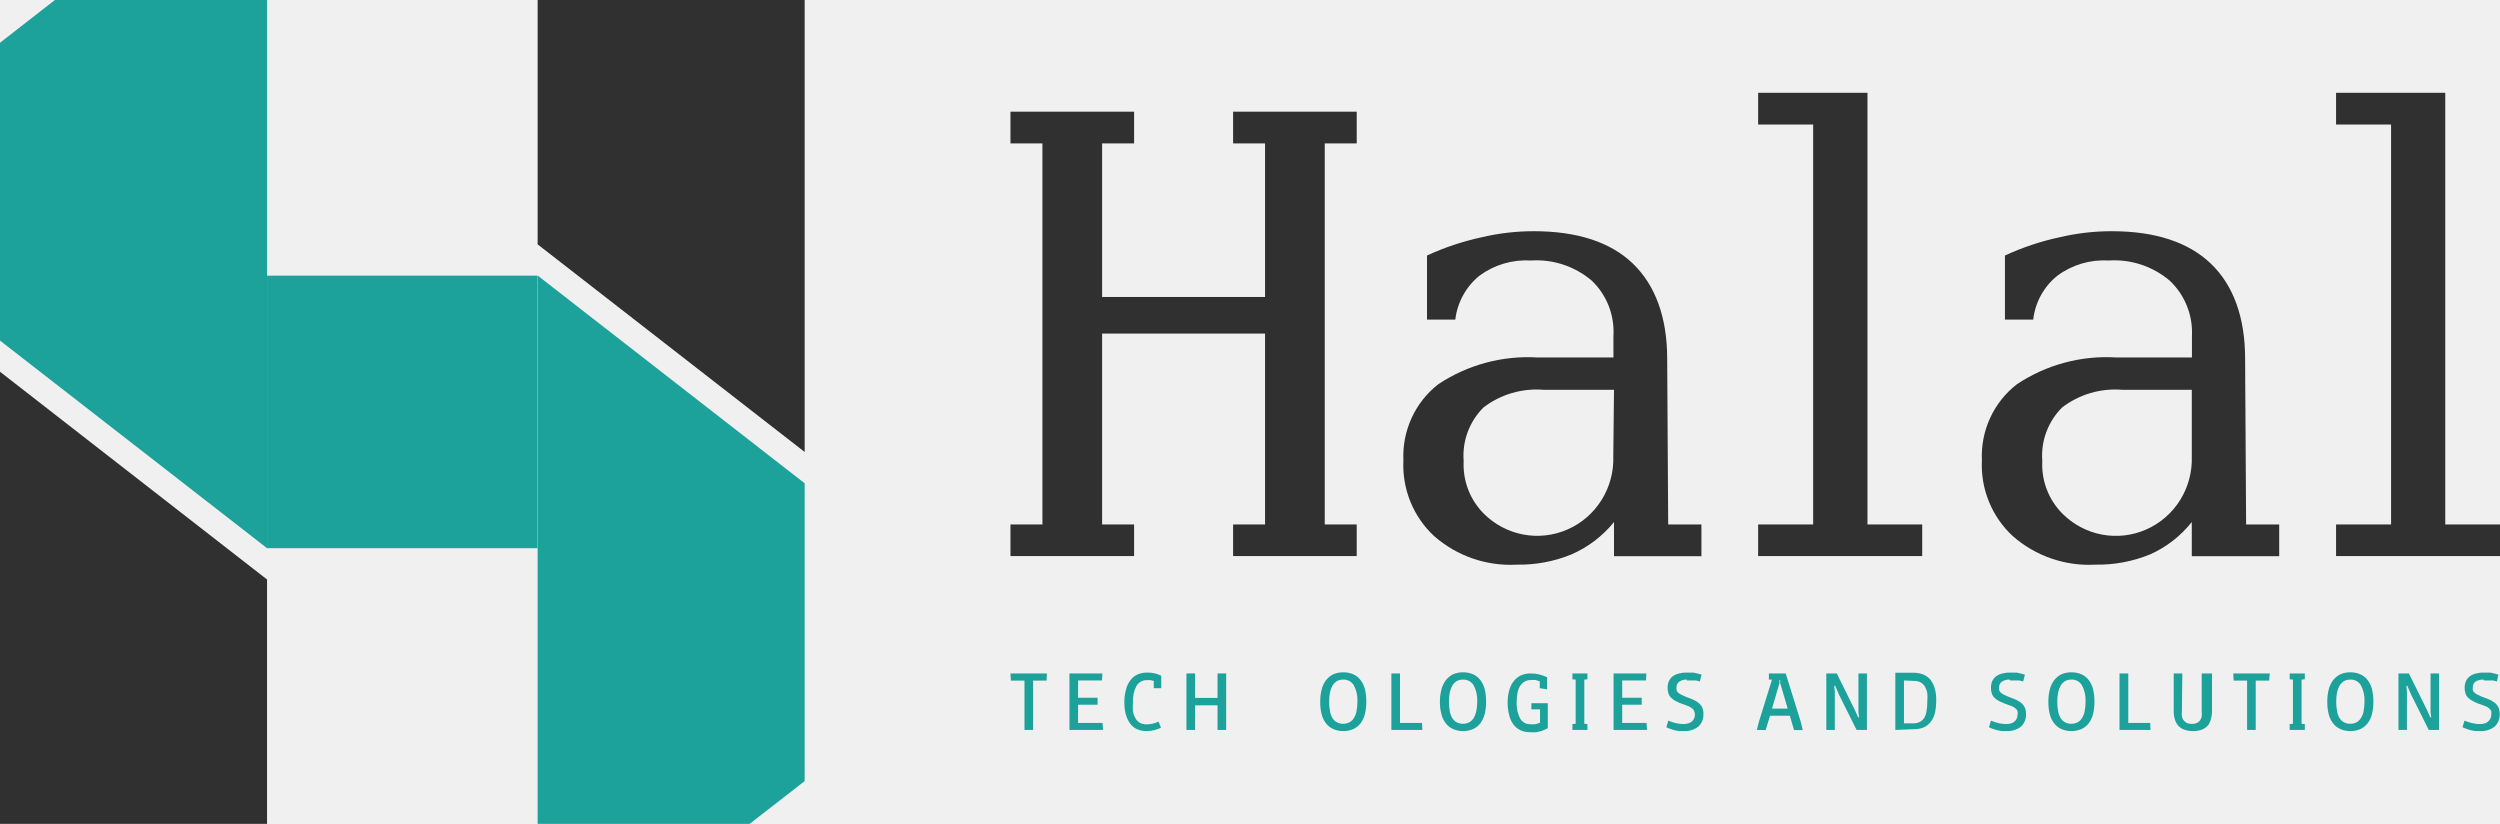
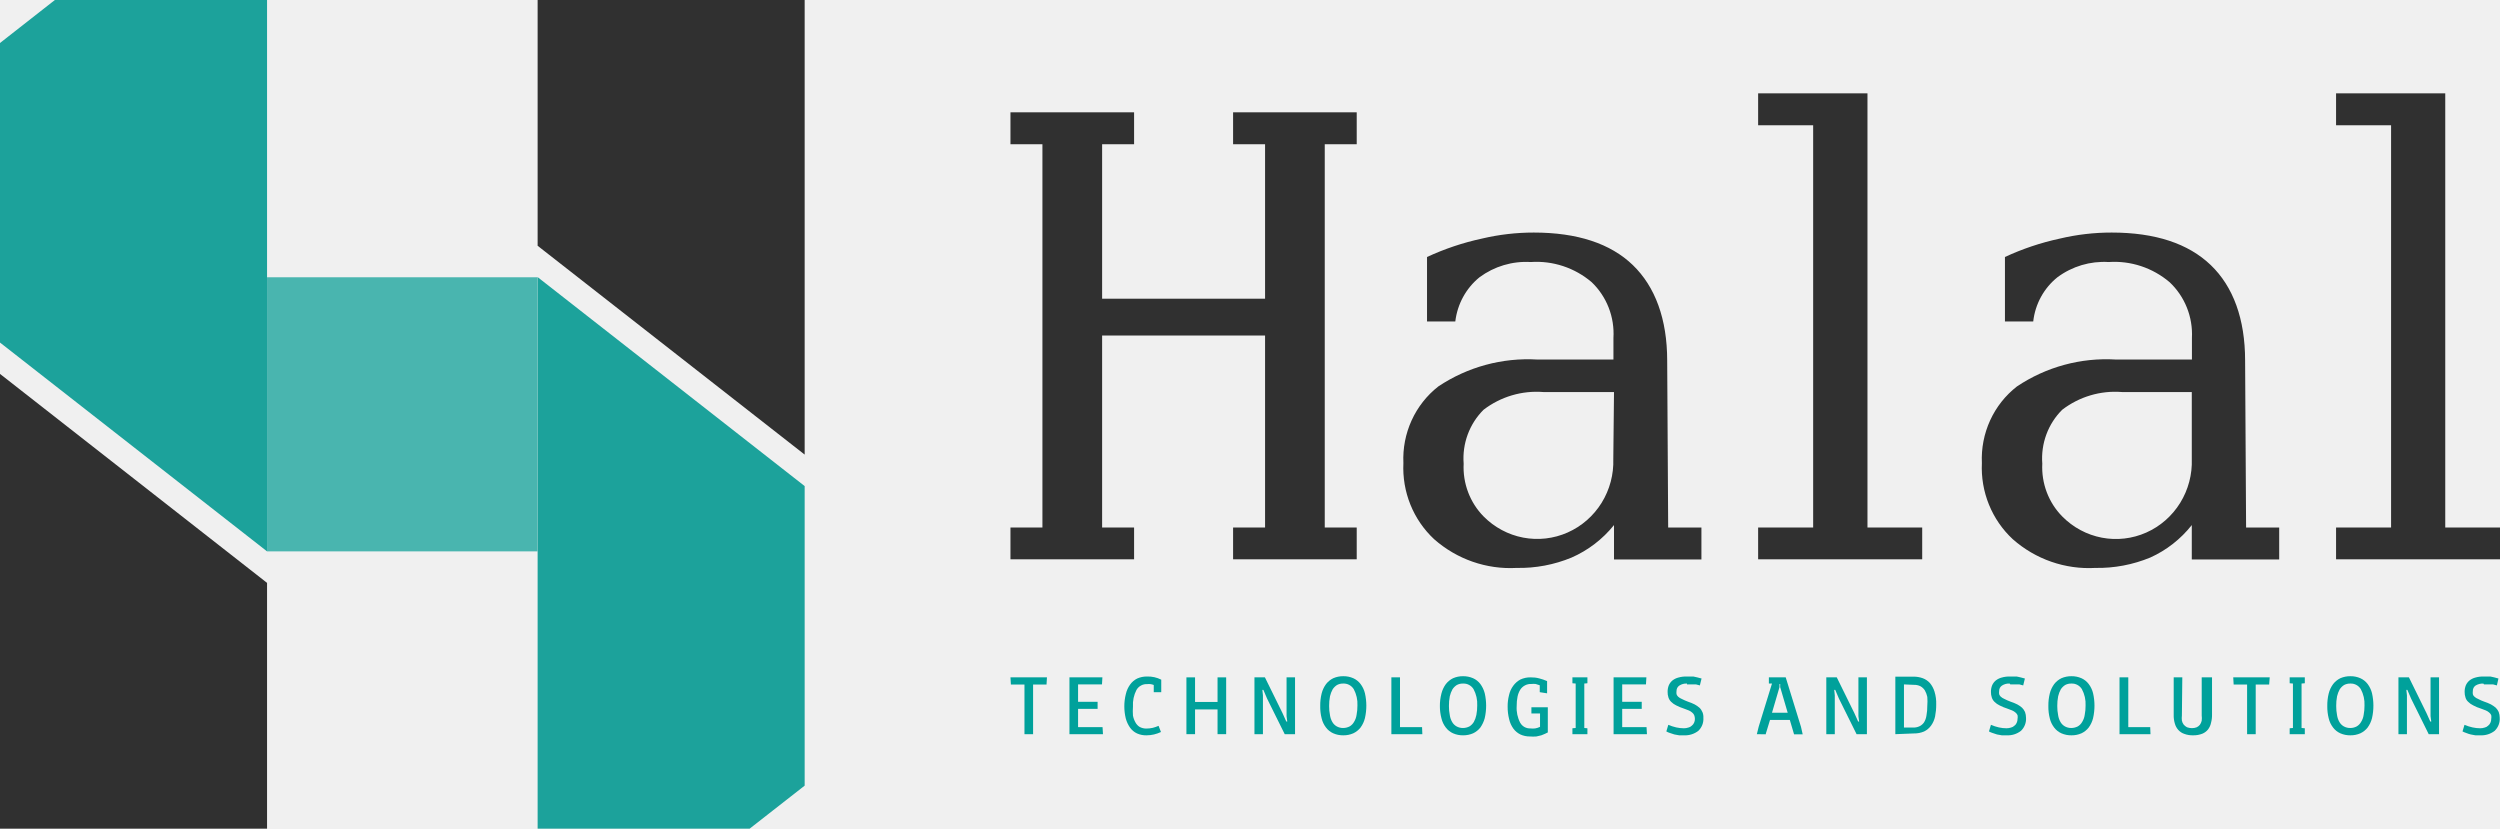
- <svg xmlns="http://www.w3.org/2000/svg" viewBox="0 0 176 58" fill="none">
-   <g clip-path="url(#clip0_597_618)">
-     <path d="M37.839 19.407H18.8V38.593H37.839V19.407Z" fill="#1CA29B" />
-     <path d="M18.8 58V40.797L0 26.171V58H18.8Z" fill="#303030" />
-     <path d="M37.849 6.86646e-05V17.203L56.648 31.819V6.86646e-05H37.849Z" fill="#303030" />
-     <path d="M56.648 54.99V34.023L37.849 19.397V58H52.775L56.648 54.99Z" fill="#1CA29B" />
-     <path d="M0 3.01V23.977L18.8 38.593V0H3.864L0 3.01Z" fill="#1CA29B" />
-     <path d="M71.137 36.922H73.387V10.096H71.137V7.862H79.84V10.096H77.589V20.907H89.06V10.096H86.81V7.862H95.513V10.096H93.262V36.922H95.513V39.147H86.81V36.922H89.06V23.484H77.589V36.922H79.84V39.147H71.137V36.922Z" fill="#303030" />
-     <path d="M117.44 36.922H119.78V39.157H113.626V36.751C112.825 37.741 111.8 38.521 110.638 39.026C109.413 39.531 108.098 39.777 106.775 39.751C104.651 39.869 102.566 39.147 100.96 37.738C100.235 37.065 99.666 36.239 99.292 35.319C98.919 34.398 98.75 33.406 98.799 32.413C98.751 31.384 98.95 30.36 99.378 29.425C99.806 28.491 100.451 27.675 101.258 27.048C103.321 25.679 105.766 25.019 108.229 25.165H113.586V23.655C113.63 22.93 113.515 22.205 113.25 21.53C112.985 20.855 112.576 20.247 112.052 19.75C110.855 18.738 109.318 18.234 107.761 18.34C106.473 18.263 105.199 18.64 104.156 19.407C103.211 20.173 102.599 21.282 102.453 22.498H100.462V17.988C101.699 17.418 102.995 16.985 104.325 16.7C105.524 16.418 106.75 16.276 107.98 16.277C111.037 16.277 113.377 17.042 114.95 18.552C116.523 20.062 117.37 22.327 117.37 25.246L117.44 36.922ZM113.626 27.44H108.647C107.144 27.323 105.65 27.763 104.445 28.678C103.952 29.165 103.571 29.756 103.328 30.408C103.085 31.06 102.987 31.758 103.041 32.453C103.006 33.134 103.113 33.814 103.355 34.451C103.597 35.087 103.968 35.665 104.445 36.147C105.206 36.913 106.178 37.429 107.233 37.629C108.289 37.83 109.38 37.705 110.364 37.27C111.348 36.837 112.181 36.113 112.754 35.195C113.326 34.277 113.613 33.206 113.576 32.121L113.626 27.44Z" fill="#303030" />
-     <path d="M158.126 36.922H160.456V39.157H154.302V36.751C153.521 37.736 152.517 38.516 151.374 39.026C150.148 39.529 148.834 39.775 147.511 39.751C145.387 39.87 143.301 39.148 141.696 37.738C140.969 37.066 140.398 36.24 140.023 35.32C139.647 34.4 139.477 33.407 139.525 32.413C139.477 31.383 139.676 30.357 140.106 29.423C140.536 28.488 141.184 27.673 141.994 27.048C144.056 25.677 146.501 25.016 148.965 25.165H154.312V23.655C154.349 22.928 154.227 22.201 153.955 21.526C153.683 20.851 153.268 20.244 152.739 19.75C151.541 18.739 150.003 18.235 148.447 18.34C147.159 18.261 145.884 18.638 144.842 19.407C144.371 19.784 143.978 20.25 143.685 20.781C143.393 21.311 143.208 21.895 143.139 22.498H141.148V17.988C142.385 17.416 143.681 16.984 145.011 16.7C146.21 16.418 147.436 16.276 148.666 16.277C151.723 16.277 154.053 17.042 155.636 18.552C157.219 20.062 158.056 22.327 158.056 25.246L158.126 36.922ZM154.302 27.44H149.383C147.88 27.322 146.386 27.762 145.181 28.678C144.688 29.165 144.307 29.756 144.064 30.408C143.821 31.06 143.723 31.758 143.777 32.453C143.742 33.134 143.849 33.814 144.091 34.451C144.333 35.087 144.704 35.665 145.181 36.147C145.941 36.914 146.912 37.432 147.968 37.633C149.023 37.834 150.114 37.71 151.098 37.275C152.083 36.841 152.915 36.117 153.486 35.197C154.057 34.278 154.342 33.206 154.302 32.121V27.44Z" fill="#303030" />
-     <path d="M135.323 36.922H131.47V6.533H123.773V8.767H127.646V36.922H123.773V39.147H135.323V36.922Z" fill="#303030" />
-     <path d="M176 36.922H172.146V6.533H164.459V8.767H168.332V36.922H164.459V39.147H176V36.922Z" fill="#303030" />
-     <path d="M71.167 47.914L71.137 47.411H73.706L73.676 47.914H72.73V51.387H72.123V47.914H71.167Z" fill="#1CA29B" />
-     <path d="M75.289 51.387V47.411H77.609L77.58 47.904H75.897V49.122H77.271V49.615H75.897V50.894H77.619L77.649 51.387H75.289Z" fill="#1CA29B" />
-     <path d="M81.732 51.236C81.575 51.309 81.412 51.367 81.244 51.407C81.071 51.447 80.894 51.468 80.716 51.467C80.487 51.474 80.259 51.429 80.049 51.336C79.85 51.246 79.678 51.103 79.551 50.924C79.415 50.728 79.314 50.51 79.252 50.279C79.186 50.006 79.153 49.725 79.153 49.444C79.151 49.148 79.188 48.854 79.263 48.568C79.317 48.332 79.419 48.109 79.561 47.914C79.691 47.734 79.862 47.589 80.059 47.491C80.279 47.394 80.516 47.346 80.756 47.35C81.101 47.341 81.443 47.417 81.752 47.572V48.447H81.224V47.944C81.15 47.915 81.073 47.895 80.995 47.884C80.919 47.873 80.842 47.873 80.766 47.884C80.615 47.875 80.466 47.907 80.332 47.978C80.199 48.049 80.087 48.156 80.009 48.286C79.822 48.645 79.736 49.049 79.76 49.454C79.744 49.665 79.744 49.877 79.76 50.088C79.792 50.258 79.853 50.422 79.94 50.571C80.009 50.701 80.113 50.809 80.238 50.883C80.383 50.958 80.544 50.996 80.706 50.994C80.857 50.993 81.007 50.977 81.154 50.944C81.294 50.909 81.431 50.862 81.563 50.803L81.732 51.236Z" fill="#1CA29B" />
-     <path d="M85.715 51.387V49.655H84.132V51.387H83.524V47.411H84.132V49.132H85.715V47.411H86.322V51.387H85.715Z" fill="#1CA29B" />
-     <path d="M94.567 51.467C94.324 51.471 94.083 51.423 93.86 51.326C93.66 51.237 93.486 51.099 93.352 50.924C93.204 50.734 93.099 50.514 93.043 50.279C92.972 49.997 92.938 49.706 92.944 49.414C92.939 49.119 92.972 48.824 93.043 48.538C93.103 48.302 93.208 48.08 93.352 47.884C93.488 47.709 93.662 47.568 93.86 47.471C94.086 47.373 94.331 47.325 94.577 47.33C94.817 47.327 95.054 47.375 95.274 47.471C95.474 47.56 95.648 47.699 95.782 47.874C95.927 48.065 96.033 48.284 96.091 48.518C96.223 49.094 96.223 49.693 96.091 50.269C96.031 50.506 95.926 50.728 95.782 50.924C95.645 51.096 95.472 51.233 95.274 51.326C95.051 51.423 94.81 51.471 94.567 51.467ZM95.563 49.384C95.584 48.984 95.494 48.587 95.304 48.236C95.225 48.11 95.114 48.007 94.983 47.938C94.852 47.869 94.705 47.836 94.557 47.843C94.408 47.84 94.261 47.874 94.129 47.944C94.005 48.021 93.9 48.124 93.82 48.246C93.734 48.401 93.671 48.567 93.631 48.739C93.589 48.962 93.569 49.188 93.571 49.414C93.569 49.63 93.589 49.846 93.631 50.058C93.655 50.229 93.713 50.393 93.8 50.541C93.874 50.668 93.981 50.773 94.109 50.843C94.246 50.919 94.401 50.957 94.557 50.954C94.716 50.955 94.873 50.917 95.015 50.843C95.144 50.769 95.25 50.661 95.324 50.531C95.417 50.381 95.478 50.213 95.503 50.038C95.545 49.822 95.565 49.603 95.563 49.384Z" fill="#1CA29B" />
-     <path d="M100.133 51.387H97.953V47.411H98.56V50.894H100.113L100.133 51.387Z" fill="#1CA29B" />
-     <path d="M103.001 51.467C102.758 51.471 102.517 51.423 102.294 51.326C102.094 51.237 101.92 51.099 101.786 50.924C101.638 50.734 101.533 50.514 101.477 50.279C101.402 49.997 101.365 49.706 101.368 49.414C101.366 49.118 101.403 48.824 101.477 48.538C101.537 48.302 101.642 48.08 101.786 47.884C101.922 47.709 102.096 47.568 102.294 47.471C102.517 47.374 102.758 47.326 103.001 47.33C103.244 47.327 103.484 47.375 103.708 47.471C103.908 47.561 104.082 47.699 104.216 47.874C104.358 48.067 104.462 48.286 104.524 48.518C104.657 49.094 104.657 49.693 104.524 50.27C104.46 50.504 104.356 50.726 104.216 50.924C104.079 51.096 103.906 51.233 103.708 51.326C103.484 51.422 103.244 51.47 103.001 51.467ZM103.997 49.384C104.017 48.984 103.928 48.587 103.738 48.236C103.66 48.111 103.551 48.008 103.422 47.939C103.292 47.87 103.147 47.837 103.001 47.844C102.849 47.839 102.698 47.873 102.563 47.944C102.439 48.021 102.334 48.124 102.254 48.246C102.168 48.401 102.104 48.567 102.065 48.739C102.022 48.962 102.002 49.188 102.005 49.414C102.003 49.63 102.023 49.846 102.065 50.058C102.089 50.229 102.147 50.393 102.234 50.541C102.308 50.668 102.415 50.773 102.543 50.843C102.68 50.919 102.835 50.957 102.991 50.954C103.15 50.955 103.307 50.917 103.449 50.843C103.575 50.766 103.681 50.659 103.758 50.531C103.843 50.377 103.903 50.211 103.937 50.038C103.979 49.822 103.999 49.603 103.997 49.384Z" fill="#1CA29B" />
-     <path d="M108.398 48.448V47.965L108.109 47.874C108.01 47.863 107.91 47.863 107.81 47.874C107.656 47.866 107.502 47.899 107.364 47.969C107.226 48.04 107.109 48.146 107.024 48.277C106.934 48.425 106.869 48.589 106.835 48.76C106.792 48.975 106.772 49.194 106.775 49.414C106.747 49.822 106.833 50.23 107.024 50.592C107.096 50.716 107.199 50.818 107.324 50.887C107.448 50.956 107.589 50.989 107.731 50.984C107.846 50.998 107.963 50.998 108.079 50.984C108.197 50.964 108.311 50.927 108.418 50.874V49.937H107.81V49.505H108.965V51.266L108.756 51.367L108.507 51.468L108.159 51.548C108.006 51.56 107.853 51.56 107.701 51.548C107.471 51.55 107.243 51.502 107.034 51.407C106.842 51.314 106.675 51.176 106.546 51.004C106.403 50.809 106.301 50.587 106.247 50.35C106.172 50.061 106.135 49.763 106.137 49.464C106.134 49.189 106.167 48.915 106.237 48.649C106.289 48.412 106.391 48.189 106.536 47.995C106.668 47.815 106.838 47.667 107.034 47.562C107.262 47.457 107.51 47.405 107.761 47.411C107.962 47.407 108.163 47.431 108.358 47.481C108.549 47.53 108.735 47.594 108.916 47.673V48.528L108.398 48.448Z" fill="#1CA29B" />
-     <path d="M110.698 51.387V50.974L110.927 50.954V47.843L110.698 47.823V47.411H111.754V47.823L111.535 47.843V50.954L111.754 50.974V51.387H110.698Z" fill="#1CA29B" />
-     <path d="M113.596 51.387V47.411H115.906L115.876 47.904H114.203V49.122H115.577V49.615H114.203V50.894H115.916L115.946 51.387H113.596Z" fill="#1CA29B" />
-     <path d="M118.764 47.844C118.574 47.833 118.386 47.882 118.226 47.985C118.163 48.026 118.112 48.083 118.077 48.15C118.042 48.217 118.025 48.291 118.027 48.367C118.016 48.441 118.016 48.515 118.027 48.589C118.05 48.653 118.087 48.712 118.136 48.76C118.213 48.828 118.3 48.883 118.395 48.921C118.537 48.993 118.684 49.057 118.833 49.112C118.994 49.164 119.15 49.228 119.301 49.303C119.422 49.367 119.536 49.445 119.64 49.535C119.735 49.624 119.809 49.734 119.857 49.856C119.905 49.978 119.926 50.108 119.919 50.239C119.93 50.41 119.904 50.58 119.842 50.738C119.78 50.897 119.684 51.039 119.56 51.155C119.274 51.373 118.922 51.483 118.564 51.468H118.216L117.877 51.407L117.569 51.306C117.479 51.279 117.392 51.242 117.31 51.196L117.449 50.733C117.629 50.81 117.816 50.87 118.007 50.914C118.183 50.953 118.364 50.974 118.545 50.974C118.653 50.974 118.76 50.957 118.863 50.924C118.953 50.903 119.036 50.858 119.102 50.793C119.171 50.74 119.225 50.671 119.262 50.592C119.302 50.507 119.323 50.414 119.321 50.32C119.322 50.23 119.305 50.141 119.271 50.058C119.24 49.988 119.192 49.925 119.132 49.877C119.061 49.814 118.98 49.763 118.893 49.726L118.545 49.595C118.36 49.536 118.18 49.462 118.007 49.374C117.874 49.312 117.753 49.226 117.648 49.122C117.562 49.039 117.497 48.935 117.459 48.82C117.417 48.694 117.397 48.561 117.399 48.428C117.396 48.265 117.427 48.104 117.489 47.955C117.549 47.825 117.638 47.712 117.748 47.622C117.873 47.528 118.015 47.459 118.166 47.421C118.351 47.37 118.542 47.346 118.734 47.35H118.973H119.212L119.481 47.411L119.789 47.491L119.67 47.975L119.401 47.904H119.172H118.963H118.764" fill="#1CA29B" />
-     <path d="M123.683 51.387L123.812 50.863L124.748 47.843H124.529V47.411H125.714L126.79 50.873L126.909 51.397H126.302L126.003 50.39H124.609L124.3 51.397L123.683 51.387ZM125.276 47.874V48.095L124.748 49.887H125.854L125.326 48.095V47.874H125.276Z" fill="#1CA29B" />
-     <path d="M128.572 51.387V47.411H129.309L130.544 49.907L130.813 50.501H130.882L130.833 50.129V47.411H131.43V51.387H130.703L129.458 48.89L129.2 48.286H129.13L129.17 48.669V51.387H128.572Z" fill="#1CA29B" />
-     <path d="M133.431 51.387V47.36H134.716C134.936 47.359 135.155 47.397 135.363 47.471C135.553 47.541 135.723 47.654 135.861 47.803C136.009 47.98 136.121 48.186 136.19 48.407C136.28 48.7 136.32 49.006 136.309 49.313C136.311 49.593 136.284 49.873 136.229 50.148C136.181 50.377 136.087 50.593 135.951 50.783C135.825 50.959 135.657 51.101 135.463 51.195C135.233 51.293 134.985 51.341 134.736 51.336L133.431 51.387ZM134.039 47.904V50.923H134.676C134.834 50.93 134.991 50.899 135.134 50.833C135.262 50.771 135.371 50.678 135.453 50.561C135.54 50.417 135.598 50.256 135.622 50.088C135.665 49.859 135.685 49.627 135.682 49.394C135.699 49.189 135.699 48.984 135.682 48.779C135.649 48.621 135.592 48.468 135.513 48.327C135.435 48.205 135.329 48.104 135.204 48.035C135.055 47.962 134.891 47.927 134.726 47.934L134.039 47.904Z" fill="#1CA29B" />
-     <path d="M141.477 47.844C141.288 47.833 141.1 47.882 140.939 47.985C140.877 48.026 140.825 48.083 140.79 48.15C140.756 48.217 140.738 48.291 140.74 48.367C140.73 48.441 140.73 48.515 140.74 48.589C140.763 48.653 140.801 48.712 140.85 48.76C140.926 48.828 141.014 48.883 141.109 48.921C141.251 48.993 141.397 49.057 141.547 49.112C141.707 49.164 141.863 49.228 142.015 49.303C142.136 49.367 142.249 49.445 142.353 49.535C142.441 49.622 142.512 49.724 142.562 49.837C142.607 49.966 142.631 50.102 142.632 50.239C142.643 50.41 142.617 50.58 142.555 50.738C142.493 50.897 142.397 51.039 142.274 51.156C141.988 51.375 141.636 51.485 141.278 51.468H140.929L140.591 51.407L140.282 51.306C140.192 51.279 140.105 51.242 140.023 51.196L140.163 50.733C140.343 50.81 140.529 50.87 140.72 50.914C140.897 50.953 141.077 50.974 141.258 50.974C141.366 50.974 141.473 50.957 141.577 50.924C141.667 50.903 141.749 50.858 141.816 50.793C141.887 50.743 141.942 50.673 141.975 50.592C142.015 50.507 142.036 50.414 142.035 50.32C142.052 50.234 142.052 50.145 142.035 50.058C142.003 49.988 141.955 49.926 141.895 49.877C141.824 49.814 141.743 49.763 141.656 49.726L141.308 49.595C141.123 49.536 140.943 49.462 140.77 49.374C140.637 49.312 140.516 49.226 140.412 49.122C140.325 49.039 140.26 48.935 140.222 48.82C140.18 48.694 140.16 48.561 140.163 48.428C140.16 48.265 140.19 48.104 140.252 47.955C140.312 47.825 140.401 47.712 140.511 47.622C140.636 47.528 140.778 47.459 140.929 47.421C141.114 47.37 141.305 47.346 141.497 47.35H141.736H141.975L142.244 47.411L142.552 47.491L142.433 47.975L142.164 47.904H141.935H141.726H141.527" fill="#1CA29B" />
-     <path d="M145.829 51.467C145.586 51.471 145.345 51.423 145.121 51.326C144.922 51.237 144.747 51.099 144.614 50.924C144.466 50.734 144.361 50.514 144.305 50.279C144.233 49.997 144.2 49.706 144.205 49.414C144.201 49.119 144.234 48.824 144.305 48.538C144.365 48.302 144.47 48.08 144.614 47.884C144.75 47.709 144.923 47.568 145.121 47.471C145.348 47.373 145.592 47.325 145.838 47.33C146.078 47.327 146.316 47.375 146.536 47.471C146.735 47.56 146.91 47.699 147.043 47.874C147.189 48.065 147.294 48.284 147.352 48.518C147.485 49.094 147.485 49.693 147.352 50.269C147.292 50.506 147.187 50.728 147.043 50.924C146.907 51.096 146.733 51.233 146.536 51.326C146.312 51.423 146.071 51.471 145.829 51.467ZM146.824 49.384C146.845 48.984 146.755 48.587 146.565 48.236C146.488 48.111 146.379 48.008 146.249 47.939C146.12 47.87 145.975 47.837 145.829 47.843C145.676 47.839 145.525 47.873 145.39 47.944C145.267 48.021 145.162 48.124 145.082 48.246C144.996 48.401 144.932 48.567 144.892 48.739C144.85 48.962 144.83 49.188 144.833 49.414C144.831 49.63 144.851 49.846 144.892 50.058C144.917 50.229 144.974 50.393 145.062 50.541C145.136 50.668 145.242 50.773 145.37 50.843C145.508 50.919 145.662 50.957 145.819 50.954C145.978 50.955 146.135 50.917 146.277 50.843C146.405 50.769 146.512 50.661 146.585 50.531C146.679 50.381 146.74 50.213 146.765 50.038C146.806 49.822 146.826 49.603 146.824 49.384Z" fill="#1CA29B" />
-     <path d="M151.395 51.387H149.214V47.411H149.831V50.894H151.375L151.395 51.387Z" fill="#1CA29B" />
-     <path d="M153.606 50.088C153.59 50.205 153.59 50.324 153.606 50.441C153.626 50.544 153.67 50.64 153.735 50.722C153.8 50.796 153.878 50.857 153.964 50.904C154.076 50.944 154.194 50.965 154.313 50.964C154.428 50.966 154.543 50.946 154.651 50.904C154.736 50.864 154.811 50.806 154.87 50.732C154.931 50.648 154.975 50.552 155 50.451C155.016 50.327 155.016 50.202 155 50.078V47.411H155.727V50.008C155.732 50.205 155.708 50.401 155.657 50.592C155.622 50.76 155.551 50.918 155.448 51.054C155.34 51.189 155.199 51.293 155.04 51.356C154.836 51.434 154.62 51.472 154.402 51.467C154.189 51.475 153.976 51.441 153.775 51.367C153.61 51.312 153.463 51.215 153.347 51.085C153.235 50.957 153.153 50.806 153.108 50.642C153.049 50.446 153.023 50.242 153.028 50.038V47.411H153.636L153.606 50.088Z" fill="#1CA29B" />
-     <path d="M157.25 47.914L157.22 47.411H159.789L159.749 47.914H158.803V51.387H158.196V47.914H157.25Z" fill="#1CA29B" />
-     <path d="M161.193 51.387V50.974L161.422 50.954V47.843L161.193 47.823V47.411H162.259V47.823L162.03 47.843V50.954L162.259 50.974V51.387H161.193Z" fill="#1CA29B" />
-     <path d="M165.465 51.467C165.222 51.471 164.981 51.423 164.758 51.326C164.558 51.237 164.383 51.099 164.25 50.924C164.102 50.734 163.997 50.514 163.941 50.279C163.87 49.997 163.836 49.706 163.842 49.414C163.837 49.119 163.87 48.824 163.941 48.538C164.001 48.302 164.106 48.08 164.25 47.884C164.386 47.709 164.56 47.568 164.758 47.471C164.984 47.373 165.228 47.325 165.475 47.33C165.714 47.327 165.952 47.375 166.172 47.471C166.371 47.56 166.546 47.699 166.68 47.874C166.825 48.065 166.93 48.284 166.988 48.518C167.121 49.094 167.121 49.693 166.988 50.269C166.928 50.506 166.823 50.728 166.68 50.924C166.543 51.096 166.369 51.233 166.172 51.326C165.948 51.423 165.708 51.471 165.465 51.467ZM166.46 49.384C166.481 48.984 166.392 48.587 166.202 48.236C166.124 48.111 166.015 48.008 165.886 47.939C165.756 47.87 165.611 47.837 165.465 47.843C165.313 47.84 165.162 47.874 165.027 47.944C164.903 48.021 164.798 48.124 164.718 48.246C164.632 48.401 164.568 48.567 164.529 48.739C164.486 48.962 164.466 49.188 164.469 49.414C164.467 49.63 164.487 49.846 164.529 50.058C164.553 50.229 164.611 50.393 164.698 50.541C164.772 50.668 164.879 50.773 165.007 50.843C165.147 50.92 165.305 50.958 165.465 50.954C165.621 50.955 165.775 50.917 165.913 50.843C166.041 50.769 166.148 50.661 166.221 50.531C166.315 50.381 166.376 50.213 166.401 50.038C166.443 49.822 166.463 49.603 166.46 49.384Z" fill="#1CA29B" />
-     <path d="M168.851 51.387V47.411H169.587L170.822 49.907L171.091 50.501H171.161L171.111 50.129V47.411H171.708V51.387H170.982L169.737 48.89L169.478 48.286H169.408L169.448 48.669V51.387H168.851Z" fill="#1CA29B" />
-     <path d="M174.825 47.844C174.633 47.836 174.443 47.885 174.277 47.985C174.216 48.027 174.167 48.084 174.134 48.151C174.101 48.218 174.085 48.292 174.088 48.367C174.078 48.441 174.078 48.515 174.088 48.589C174.104 48.657 174.143 48.717 174.198 48.76C174.273 48.83 174.361 48.885 174.457 48.921C174.598 48.995 174.744 49.059 174.895 49.112C175.055 49.164 175.211 49.228 175.363 49.303C175.482 49.37 175.596 49.447 175.701 49.535C175.789 49.622 175.86 49.724 175.91 49.837C175.955 49.966 175.979 50.102 175.98 50.239C175.991 50.41 175.965 50.58 175.903 50.738C175.841 50.897 175.745 51.039 175.622 51.155C175.336 51.373 174.984 51.483 174.626 51.468H174.267L173.939 51.407C173.834 51.381 173.731 51.347 173.63 51.306C173.538 51.277 173.448 51.24 173.361 51.196L173.501 50.733C173.684 50.811 173.874 50.872 174.068 50.914C174.245 50.953 174.425 50.974 174.606 50.974C174.714 50.974 174.822 50.957 174.925 50.924C175.015 50.903 175.097 50.858 175.164 50.793C175.232 50.74 175.287 50.671 175.323 50.592C175.364 50.507 175.384 50.414 175.383 50.32C175.4 50.234 175.4 50.145 175.383 50.058C175.351 49.988 175.303 49.925 175.243 49.877C175.172 49.814 175.091 49.763 175.004 49.726L174.656 49.595C174.47 49.54 174.289 49.466 174.118 49.374C173.985 49.312 173.864 49.226 173.76 49.122C173.67 49.041 173.604 48.937 173.57 48.82C173.528 48.694 173.508 48.561 173.511 48.428C173.508 48.265 173.538 48.104 173.6 47.955C173.66 47.825 173.749 47.712 173.859 47.622C173.984 47.528 174.126 47.459 174.277 47.421C174.462 47.37 174.653 47.346 174.845 47.35H175.084H175.323L175.592 47.411L175.891 47.491L175.781 47.975L175.512 47.904H175.283H175.074H174.875" fill="#1CA29B" />
+ <svg xmlns="http://www.w3.org/2000/svg" viewBox="0 0 178 59" fill="none">
+   <g clip-path="url(#clip0_953_173)">
+     <path d="M38.269 19.742H19.014V39.258H38.269V19.742Z" fill="#49B5AF" />
+     <path d="M19.014 59V41.501L0 26.622V59H19.014Z" fill="#303030" />
+     <path d="M38.279 0V17.499L57.292 32.367V0H38.279Z" fill="#303030" />
+     <path d="M57.292 55.938V34.609L38.279 19.731V59H53.375L57.292 55.938Z" fill="#1CA29B" />
+     <path d="M0 3.062V24.39L19.014 39.258V0H3.907L0 3.062Z" fill="#1CA29B" />
+     <path d="M71.945 37.559H74.221V10.27H71.945V7.997H80.747V10.27H78.471V21.268H90.073V10.27H87.796V7.997H96.598V10.27H94.322V37.559H96.598V39.822H87.796V37.559H90.073V23.889H78.471V37.559H80.747V39.822H71.945V37.559Z" fill="#303030" />
+     <path d="M118.774 37.559H121.141V39.832H114.917V37.385C114.107 38.391 113.071 39.185 111.896 39.699C110.656 40.212 109.327 40.463 107.988 40.436C105.841 40.556 103.731 39.822 102.107 38.388C101.374 37.704 100.798 36.864 100.42 35.928C100.043 34.991 99.873 33.982 99.922 32.971C99.873 31.925 100.074 30.883 100.507 29.933C100.94 28.982 101.593 28.153 102.409 27.514C104.496 26.122 106.968 25.451 109.459 25.599H114.877V24.063C114.921 23.326 114.805 22.587 114.537 21.901C114.269 21.214 113.856 20.596 113.326 20.09C112.115 19.061 110.56 18.548 108.985 18.657C107.683 18.578 106.395 18.962 105.34 19.742C104.383 20.52 103.765 21.649 103.618 22.886H101.604V18.298C102.855 17.718 104.165 17.278 105.511 16.988C106.723 16.701 107.963 16.557 109.207 16.558C112.299 16.558 114.665 17.336 116.256 18.872C117.848 20.408 118.704 22.712 118.704 25.681L118.774 37.559ZM114.917 27.913H109.882C108.362 27.794 106.851 28.242 105.632 29.173C105.133 29.668 104.748 30.269 104.502 30.932C104.257 31.596 104.158 32.306 104.212 33.012C104.177 33.705 104.285 34.397 104.53 35.045C104.774 35.692 105.15 36.28 105.632 36.77C106.402 37.549 107.385 38.074 108.452 38.278C109.519 38.482 110.623 38.355 111.618 37.913C112.614 37.471 113.456 36.736 114.035 35.802C114.614 34.868 114.904 33.778 114.867 32.675L114.917 27.913Z" fill="#303030" />
+     <path d="M159.922 37.559H162.279V39.832H156.055V37.385C155.265 38.386 154.25 39.18 153.095 39.699C151.854 40.21 150.525 40.461 149.187 40.436C147.039 40.557 144.93 39.823 143.306 38.388C142.571 37.705 141.993 36.865 141.614 35.929C141.234 34.993 141.062 33.983 141.11 32.971C141.062 31.924 141.263 30.881 141.698 29.93C142.133 28.979 142.789 28.15 143.608 27.514C145.693 26.119 148.166 25.448 150.657 25.599H156.065V24.063C156.103 23.323 155.98 22.583 155.705 21.897C155.43 21.21 155.01 20.593 154.474 20.09C153.263 19.062 151.708 18.549 150.134 18.657C148.831 18.576 147.542 18.959 146.488 19.742C146.011 20.125 145.614 20.599 145.318 21.139C145.023 21.678 144.835 22.272 144.766 22.886H142.752V18.298C144.003 17.716 145.313 17.277 146.659 16.988C147.871 16.7 149.111 16.556 150.355 16.558C153.447 16.558 155.804 17.336 157.405 18.872C159.006 20.408 159.852 22.712 159.852 25.681L159.922 37.559ZM156.055 27.913H151.08C149.56 27.793 148.049 28.241 146.831 29.173C146.332 29.668 145.946 30.269 145.701 30.932C145.456 31.596 145.357 32.306 145.411 33.012C145.376 33.705 145.484 34.397 145.728 35.045C145.973 35.692 146.348 36.28 146.831 36.77C147.599 37.551 148.582 38.077 149.649 38.282C150.716 38.487 151.82 38.36 152.815 37.918C153.811 37.476 154.652 36.739 155.23 35.804C155.808 34.869 156.096 33.778 156.055 32.675V27.913Z" fill="#303030" />
+     <path d="M136.861 37.559H132.964V6.646H125.179V8.919H129.097V37.559H125.179V39.822H136.861V37.559Z" fill="#303030" />
+     <path d="M178 37.559H174.102V6.646H166.328V8.919H170.245V37.559H166.328V39.822H178V37.559Z" fill="#303030" />
+     <path d="M71.975 48.74L71.945 48.228H74.543L74.513 48.74H73.556V52.273H72.942V48.74H71.975Z" fill="#00A19B" />
+     <path d="M76.145 52.273V48.228H78.491L78.461 48.73H76.759V49.969H78.149V50.471H76.759V51.771H78.501L78.532 52.273H76.145Z" fill="#00A19B" />
+     <path d="M82.661 52.119C82.502 52.194 82.337 52.252 82.167 52.293C81.992 52.334 81.813 52.355 81.633 52.355C81.402 52.362 81.171 52.316 80.959 52.222C80.757 52.129 80.584 51.984 80.455 51.802C80.317 51.603 80.215 51.381 80.153 51.146C80.086 50.868 80.052 50.583 80.052 50.297C80.051 49.996 80.088 49.696 80.163 49.406C80.218 49.165 80.321 48.939 80.465 48.74C80.596 48.557 80.769 48.41 80.969 48.31C81.191 48.212 81.431 48.163 81.674 48.167C82.023 48.157 82.368 48.234 82.681 48.392V49.283H82.147V48.771C82.073 48.741 81.995 48.721 81.915 48.709C81.839 48.699 81.761 48.699 81.684 48.709C81.532 48.7 81.38 48.734 81.245 48.806C81.11 48.878 80.997 48.986 80.919 49.119C80.729 49.484 80.642 49.895 80.667 50.307C80.65 50.522 80.65 50.737 80.667 50.952C80.699 51.125 80.76 51.291 80.848 51.443C80.919 51.575 81.023 51.685 81.15 51.761C81.296 51.837 81.459 51.876 81.624 51.873C81.776 51.873 81.928 51.856 82.077 51.822C82.218 51.787 82.356 51.739 82.49 51.679L82.661 52.119Z" fill="#00A19B" />
+     <path d="M86.689 52.273V50.511H85.088V52.273H84.473V48.228H85.088V49.979H86.689V48.228H87.303V52.273H86.689Z" fill="#00A19B" />
+     <path d="M89.317 52.273V48.228H90.062L91.311 50.767L91.583 51.372H91.653L91.603 50.993V48.228H92.207V52.273H91.472L90.213 49.733L89.952 49.119H89.881L89.921 49.508V52.273H89.317Z" fill="#00A19B" />
+     <path d="M95.641 52.355C95.396 52.359 95.152 52.31 94.927 52.211C94.724 52.12 94.548 51.98 94.413 51.802C94.263 51.609 94.157 51.385 94.101 51.146C94.028 50.859 93.994 50.563 94 50.266C93.995 49.966 94.029 49.666 94.101 49.375C94.161 49.135 94.267 48.909 94.413 48.709C94.55 48.532 94.726 48.388 94.927 48.29C95.155 48.19 95.403 48.141 95.652 48.146C95.894 48.143 96.134 48.192 96.356 48.29C96.558 48.381 96.735 48.521 96.87 48.699C97.017 48.894 97.124 49.117 97.182 49.355C97.317 49.941 97.317 50.55 97.182 51.136C97.122 51.377 97.016 51.603 96.87 51.802C96.732 51.977 96.556 52.117 96.356 52.211C96.131 52.31 95.887 52.359 95.641 52.355M96.649 50.235C96.67 49.829 96.579 49.425 96.387 49.068C96.307 48.939 96.195 48.835 96.062 48.764C95.929 48.694 95.781 48.661 95.631 48.669C95.481 48.665 95.332 48.7 95.198 48.771C95.074 48.849 94.967 48.954 94.886 49.078C94.799 49.235 94.735 49.404 94.695 49.58C94.652 49.806 94.632 50.036 94.634 50.266C94.632 50.486 94.652 50.705 94.695 50.921C94.719 51.095 94.778 51.262 94.866 51.413C94.941 51.542 95.049 51.648 95.178 51.72C95.317 51.797 95.473 51.835 95.631 51.833C95.793 51.833 95.951 51.794 96.095 51.72C96.225 51.644 96.332 51.535 96.407 51.402C96.501 51.25 96.563 51.079 96.588 50.901C96.631 50.681 96.651 50.459 96.649 50.235V50.235Z" fill="#00A19B" />
+     <path d="M101.271 52.273H99.066V48.228H99.68V51.771H101.251L101.271 52.273Z" fill="#00A19B" />
+     <path d="M104.171 52.355C103.926 52.359 103.682 52.31 103.456 52.211C103.254 52.12 103.078 51.98 102.943 51.802C102.793 51.609 102.687 51.385 102.631 51.147C102.555 50.859 102.517 50.563 102.52 50.266C102.518 49.965 102.555 49.666 102.631 49.375C102.691 49.135 102.797 48.909 102.943 48.709C103.08 48.532 103.256 48.388 103.456 48.29C103.682 48.191 103.926 48.142 104.171 48.146C104.417 48.143 104.66 48.192 104.886 48.29C105.088 48.381 105.265 48.521 105.4 48.699C105.544 48.896 105.649 49.118 105.712 49.355C105.847 49.941 105.847 50.55 105.712 51.136C105.647 51.375 105.542 51.6 105.4 51.802C105.262 51.977 105.086 52.117 104.886 52.211C104.66 52.309 104.417 52.358 104.171 52.355M105.178 50.235C105.199 49.829 105.109 49.425 104.917 49.068C104.838 48.94 104.728 48.836 104.597 48.766C104.466 48.696 104.319 48.662 104.171 48.669C104.017 48.663 103.865 48.699 103.728 48.771C103.603 48.849 103.497 48.954 103.416 49.078C103.329 49.235 103.265 49.404 103.225 49.58C103.182 49.806 103.162 50.036 103.164 50.266C103.162 50.486 103.182 50.706 103.225 50.921C103.249 51.095 103.308 51.262 103.396 51.413C103.471 51.542 103.579 51.648 103.708 51.72C103.847 51.797 104.003 51.835 104.161 51.833C104.322 51.833 104.481 51.795 104.625 51.72C104.752 51.641 104.859 51.532 104.937 51.403C105.023 51.246 105.084 51.077 105.118 50.901C105.16 50.681 105.181 50.459 105.178 50.235V50.235Z" fill="#00A19B" />
+     <path d="M109.63 49.283V48.791L109.338 48.699C109.237 48.688 109.136 48.688 109.036 48.699C108.879 48.691 108.724 48.724 108.584 48.796C108.444 48.868 108.326 48.976 108.24 49.109C108.149 49.26 108.084 49.426 108.049 49.6C108.006 49.819 107.985 50.042 107.988 50.266C107.96 50.681 108.047 51.096 108.24 51.464C108.313 51.59 108.417 51.694 108.543 51.764C108.669 51.834 108.811 51.868 108.955 51.863C109.072 51.878 109.19 51.878 109.307 51.863C109.426 51.843 109.542 51.805 109.65 51.751V50.798H109.036V50.358H110.204V52.15L109.992 52.252L109.741 52.355L109.388 52.437C109.234 52.449 109.079 52.449 108.925 52.437C108.692 52.439 108.462 52.39 108.25 52.293C108.056 52.198 107.887 52.058 107.757 51.884C107.612 51.685 107.509 51.459 107.454 51.218C107.379 50.924 107.341 50.621 107.344 50.317C107.34 50.037 107.374 49.758 107.444 49.488C107.497 49.246 107.6 49.02 107.746 48.822C107.88 48.639 108.052 48.489 108.25 48.382C108.481 48.275 108.732 48.222 108.985 48.228C109.189 48.224 109.392 48.248 109.589 48.3C109.782 48.349 109.971 48.414 110.153 48.494V49.365L109.63 49.283Z" fill="#00A19B" />
+     <path d="M111.956 52.273V51.853L112.188 51.832V48.668L111.956 48.648V48.228H113.024V48.648L112.802 48.668V51.832L113.024 51.853V52.273H111.956Z" fill="#00A19B" />
+     <path d="M114.887 52.273V48.228H117.223L117.193 48.73H115.501V49.969H116.891V50.471H115.501V51.771H117.233L117.263 52.273H114.887Z" fill="#00A19B" />
+     <path d="M120.113 48.669C119.922 48.657 119.732 48.708 119.569 48.812C119.506 48.854 119.454 48.912 119.419 48.98C119.384 49.048 119.366 49.124 119.368 49.201C119.358 49.276 119.358 49.352 119.368 49.426C119.392 49.492 119.429 49.552 119.479 49.6C119.556 49.67 119.645 49.725 119.741 49.764C119.885 49.838 120.032 49.903 120.184 49.959C120.346 50.012 120.504 50.077 120.657 50.153C120.78 50.219 120.894 50.298 121 50.389C121.095 50.48 121.17 50.592 121.219 50.715C121.268 50.839 121.289 50.972 121.281 51.106C121.293 51.279 121.266 51.452 121.204 51.613C121.141 51.774 121.044 51.919 120.919 52.038C120.63 52.259 120.274 52.371 119.912 52.355H119.559L119.217 52.293L118.905 52.191C118.814 52.163 118.726 52.126 118.643 52.078L118.784 51.607C118.966 51.686 119.155 51.748 119.348 51.792C119.527 51.832 119.709 51.852 119.892 51.853C120.001 51.853 120.11 51.836 120.214 51.802C120.305 51.781 120.388 51.735 120.456 51.669C120.525 51.615 120.58 51.545 120.617 51.464C120.658 51.378 120.679 51.283 120.677 51.188C120.678 51.096 120.661 51.006 120.627 50.921C120.595 50.849 120.547 50.786 120.486 50.737C120.414 50.673 120.332 50.621 120.244 50.584L119.892 50.45C119.705 50.391 119.523 50.315 119.348 50.225C119.213 50.162 119.091 50.075 118.985 49.969C118.898 49.884 118.832 49.779 118.794 49.662C118.751 49.533 118.731 49.398 118.734 49.263C118.731 49.097 118.761 48.934 118.824 48.781C118.885 48.65 118.975 48.534 119.086 48.443C119.212 48.347 119.356 48.277 119.509 48.239C119.696 48.187 119.889 48.163 120.083 48.167H120.325H120.566L120.838 48.228L121.151 48.31L121.03 48.802L120.758 48.73H120.526H120.315H120.113" fill="#00A19B" />
+     <path d="M125.088 52.273L125.219 51.74L126.166 48.668H125.944V48.228H127.143L128.23 51.751L128.351 52.283H127.737L127.435 51.259H126.025L125.713 52.283L125.088 52.273ZM126.7 48.699V48.924L126.166 50.747H127.284L126.75 48.924V48.699H126.7Z" fill="#00A19B" />
+     <path d="M130.033 52.273V48.228H130.778L132.027 50.767L132.299 51.372H132.37L132.319 50.993V48.228H132.924V52.273H132.188L130.929 49.733L130.668 49.119H130.597L130.637 49.508V52.273H130.033Z" fill="#00A19B" />
+     <path d="M134.948 52.273V48.177H136.247C136.47 48.176 136.691 48.214 136.901 48.289C137.093 48.36 137.265 48.476 137.405 48.627C137.555 48.807 137.668 49.016 137.737 49.242C137.829 49.54 137.869 49.851 137.858 50.163C137.86 50.449 137.833 50.733 137.778 51.013C137.729 51.246 137.633 51.466 137.496 51.658C137.368 51.838 137.198 51.982 137.002 52.078C136.77 52.178 136.519 52.226 136.267 52.221L134.948 52.273ZM135.562 48.73V51.801H136.206C136.366 51.809 136.525 51.777 136.67 51.709C136.799 51.647 136.91 51.551 136.992 51.433C137.081 51.286 137.139 51.122 137.163 50.952C137.207 50.719 137.227 50.482 137.224 50.245C137.241 50.037 137.241 49.828 137.224 49.62C137.19 49.459 137.132 49.303 137.052 49.16C136.974 49.036 136.867 48.934 136.74 48.863C136.59 48.788 136.424 48.753 136.257 48.76L135.562 48.73Z" fill="#00A19B" />
+     <path d="M143.085 48.669C142.893 48.657 142.703 48.708 142.541 48.812C142.477 48.854 142.426 48.912 142.39 48.98C142.355 49.048 142.338 49.124 142.34 49.201C142.329 49.276 142.329 49.352 142.34 49.426C142.363 49.492 142.401 49.552 142.45 49.6C142.528 49.67 142.616 49.725 142.712 49.764C142.856 49.838 143.004 49.903 143.155 49.959C143.317 50.012 143.476 50.077 143.629 50.153C143.751 50.219 143.866 50.298 143.971 50.389C144.059 50.477 144.131 50.581 144.182 50.696C144.228 50.828 144.252 50.966 144.253 51.106C144.264 51.279 144.238 51.452 144.175 51.613C144.112 51.774 144.015 51.919 143.89 52.038C143.602 52.26 143.245 52.373 142.883 52.355H142.531L142.188 52.294L141.876 52.191C141.785 52.163 141.697 52.126 141.614 52.078L141.755 51.607C141.938 51.686 142.126 51.748 142.319 51.792C142.498 51.832 142.68 51.852 142.863 51.853C142.972 51.853 143.081 51.836 143.185 51.802C143.276 51.781 143.36 51.735 143.427 51.669C143.499 51.618 143.555 51.547 143.588 51.464C143.629 51.378 143.65 51.283 143.649 51.188C143.666 51.1 143.666 51.009 143.649 50.921C143.617 50.849 143.568 50.786 143.508 50.737C143.436 50.673 143.354 50.621 143.266 50.584L142.914 50.45C142.726 50.391 142.545 50.315 142.37 50.225C142.235 50.162 142.112 50.075 142.007 49.969C141.919 49.884 141.854 49.779 141.816 49.662C141.773 49.533 141.753 49.398 141.755 49.263C141.752 49.097 141.783 48.934 141.846 48.781C141.907 48.65 141.996 48.534 142.108 48.443C142.234 48.347 142.378 48.277 142.531 48.239C142.718 48.187 142.911 48.163 143.105 48.167H143.347H143.588L143.86 48.228L144.172 48.31L144.052 48.802L143.78 48.73H143.548H143.336H143.135" fill="#00A19B" />
+     <path d="M147.486 52.355C147.24 52.359 146.996 52.31 146.77 52.211C146.568 52.12 146.392 51.98 146.257 51.802C146.108 51.609 146.001 51.385 145.945 51.146C145.872 50.859 145.838 50.563 145.844 50.266C145.839 49.966 145.873 49.666 145.945 49.375C146.005 49.135 146.111 48.909 146.257 48.709C146.394 48.532 146.57 48.388 146.77 48.29C146.999 48.19 147.247 48.141 147.496 48.146C147.738 48.143 147.978 48.192 148.201 48.29C148.403 48.381 148.579 48.521 148.714 48.699C148.861 48.894 148.968 49.117 149.026 49.355C149.161 49.941 149.161 50.55 149.026 51.136C148.966 51.377 148.86 51.603 148.714 51.802C148.576 51.977 148.401 52.117 148.201 52.211C147.975 52.31 147.731 52.359 147.486 52.355M148.493 50.235C148.514 49.829 148.423 49.425 148.231 49.068C148.152 48.94 148.042 48.836 147.911 48.766C147.78 48.696 147.633 48.662 147.486 48.669C147.332 48.663 147.179 48.699 147.042 48.771C146.918 48.849 146.811 48.954 146.73 49.078C146.643 49.235 146.579 49.404 146.539 49.58C146.496 49.806 146.476 50.036 146.478 50.266C146.476 50.486 146.496 50.705 146.539 50.921C146.563 51.095 146.622 51.262 146.71 51.413C146.785 51.542 146.893 51.648 147.022 51.72C147.161 51.797 147.317 51.835 147.475 51.833C147.636 51.833 147.795 51.794 147.939 51.72C148.069 51.644 148.176 51.535 148.251 51.402C148.345 51.25 148.407 51.079 148.432 50.901C148.475 50.681 148.495 50.459 148.493 50.235V50.235Z" fill="#00A19B" />
+     <path d="M153.115 52.273H150.91V48.228H151.534V51.771H153.095L153.115 52.273Z" fill="#00A19B" />
+     <path d="M155.351 50.952C155.336 51.071 155.336 51.191 155.351 51.31C155.372 51.415 155.417 51.513 155.482 51.597C155.548 51.672 155.626 51.734 155.714 51.781C155.827 51.823 155.946 51.844 156.066 51.843C156.183 51.845 156.299 51.824 156.408 51.781C156.494 51.741 156.57 51.681 156.63 51.607C156.692 51.521 156.736 51.424 156.761 51.32C156.777 51.195 156.777 51.067 156.761 50.942V48.228H157.496V50.87C157.501 51.07 157.478 51.27 157.426 51.464C157.391 51.635 157.318 51.796 157.214 51.935C157.105 52.072 156.963 52.177 156.801 52.242C156.595 52.321 156.377 52.359 156.157 52.355C155.941 52.362 155.725 52.328 155.522 52.252C155.356 52.197 155.207 52.098 155.089 51.965C154.976 51.836 154.893 51.682 154.848 51.515C154.789 51.316 154.761 51.108 154.767 50.901V48.228H155.381L155.351 50.952Z" fill="#00A19B" />
+     <path d="M159.036 48.74L159.006 48.228H161.604L161.564 48.74H160.607V52.273H159.993V48.74H159.036Z" fill="#00A19B" />
+     <path d="M163.025 52.273V51.853L163.257 51.832V48.668L163.025 48.648V48.228H164.102V48.648L163.871 48.668V51.832L164.102 51.853V52.273H163.025Z" fill="#00A19B" />
+     <path d="M167.345 52.355C167.099 52.359 166.856 52.31 166.63 52.211C166.428 52.12 166.251 51.98 166.116 51.802C165.967 51.609 165.86 51.385 165.804 51.146C165.732 50.859 165.698 50.563 165.703 50.266C165.699 49.966 165.732 49.666 165.804 49.375C165.865 49.135 165.971 48.909 166.116 48.709C166.254 48.532 166.43 48.388 166.63 48.29C166.859 48.19 167.106 48.141 167.355 48.146C167.597 48.143 167.838 48.192 168.06 48.29C168.262 48.381 168.439 48.521 168.574 48.699C168.721 48.894 168.827 49.117 168.886 49.355C169.02 49.941 169.02 50.55 168.886 51.136C168.825 51.377 168.719 51.603 168.574 51.802C168.436 51.977 168.26 52.117 168.06 52.211C167.834 52.31 167.591 52.359 167.345 52.355M168.352 50.235C168.373 49.829 168.282 49.425 168.09 49.068C168.012 48.94 167.902 48.836 167.771 48.766C167.64 48.696 167.493 48.662 167.345 48.669C167.191 48.665 167.039 48.7 166.902 48.771C166.777 48.849 166.671 48.954 166.59 49.078C166.503 49.235 166.438 49.404 166.398 49.58C166.355 49.806 166.335 50.036 166.338 50.266C166.336 50.486 166.356 50.705 166.398 50.921C166.423 51.095 166.481 51.262 166.57 51.413C166.644 51.542 166.752 51.648 166.882 51.72C167.024 51.798 167.184 51.837 167.345 51.833C167.503 51.834 167.659 51.795 167.798 51.72C167.928 51.644 168.036 51.535 168.11 51.402C168.205 51.25 168.267 51.079 168.292 50.901C168.334 50.681 168.354 50.459 168.352 50.235Z" fill="#00A19B" />
+     <path d="M170.769 52.273V48.228H171.515L172.763 50.767L173.035 51.372H173.106L173.055 50.993V48.228H173.66V52.273H172.924L171.666 49.733L171.404 49.119H171.333L171.374 49.508V52.273H170.769Z" fill="#00A19B" />
+     <path d="M176.812 48.669C176.617 48.661 176.425 48.711 176.258 48.812C176.196 48.855 176.146 48.913 176.113 48.981C176.079 49.05 176.063 49.125 176.066 49.201C176.056 49.276 176.056 49.352 176.066 49.426C176.082 49.496 176.122 49.557 176.177 49.6C176.253 49.672 176.342 49.728 176.439 49.764C176.582 49.84 176.73 49.905 176.882 49.959C177.044 50.012 177.202 50.077 177.355 50.153C177.476 50.221 177.591 50.3 177.698 50.389C177.786 50.477 177.858 50.581 177.909 50.696C177.955 50.828 177.979 50.966 177.98 51.106C177.991 51.279 177.965 51.452 177.902 51.613C177.839 51.774 177.742 51.919 177.617 52.038C177.328 52.259 176.972 52.371 176.61 52.355H176.248L175.915 52.293C175.809 52.267 175.705 52.233 175.603 52.191C175.51 52.161 175.419 52.124 175.331 52.078L175.472 51.607C175.657 51.687 175.85 51.749 176.046 51.792C176.225 51.832 176.407 51.852 176.59 51.853C176.699 51.853 176.808 51.836 176.912 51.802C177.003 51.781 177.087 51.735 177.154 51.669C177.223 51.615 177.279 51.545 177.315 51.464C177.356 51.378 177.377 51.283 177.376 51.188C177.393 51.1 177.393 51.009 177.376 50.921C177.344 50.849 177.295 50.786 177.235 50.737C177.163 50.673 177.081 50.621 176.993 50.584L176.64 50.45C176.452 50.394 176.27 50.319 176.097 50.225C175.962 50.162 175.839 50.075 175.734 49.969C175.643 49.887 175.577 49.781 175.543 49.662C175.5 49.533 175.479 49.398 175.482 49.263C175.479 49.097 175.51 48.934 175.573 48.781C175.634 48.65 175.723 48.534 175.835 48.443C175.961 48.347 176.105 48.277 176.258 48.239C176.445 48.187 176.638 48.163 176.832 48.167H177.074H177.315L177.587 48.228L177.889 48.31L177.778 48.802L177.507 48.73H177.275H177.063H176.862" fill="#00A19B" />
  </g>
  <defs>
-     <clipPath id="clip0_597_618">
-       <rect width="176" height="58" fill="white" />
+     <clipPath id="clip0_953_173">
+       <rect width="178" height="59" fill="white" />
    </clipPath>
  </defs>
</svg>
